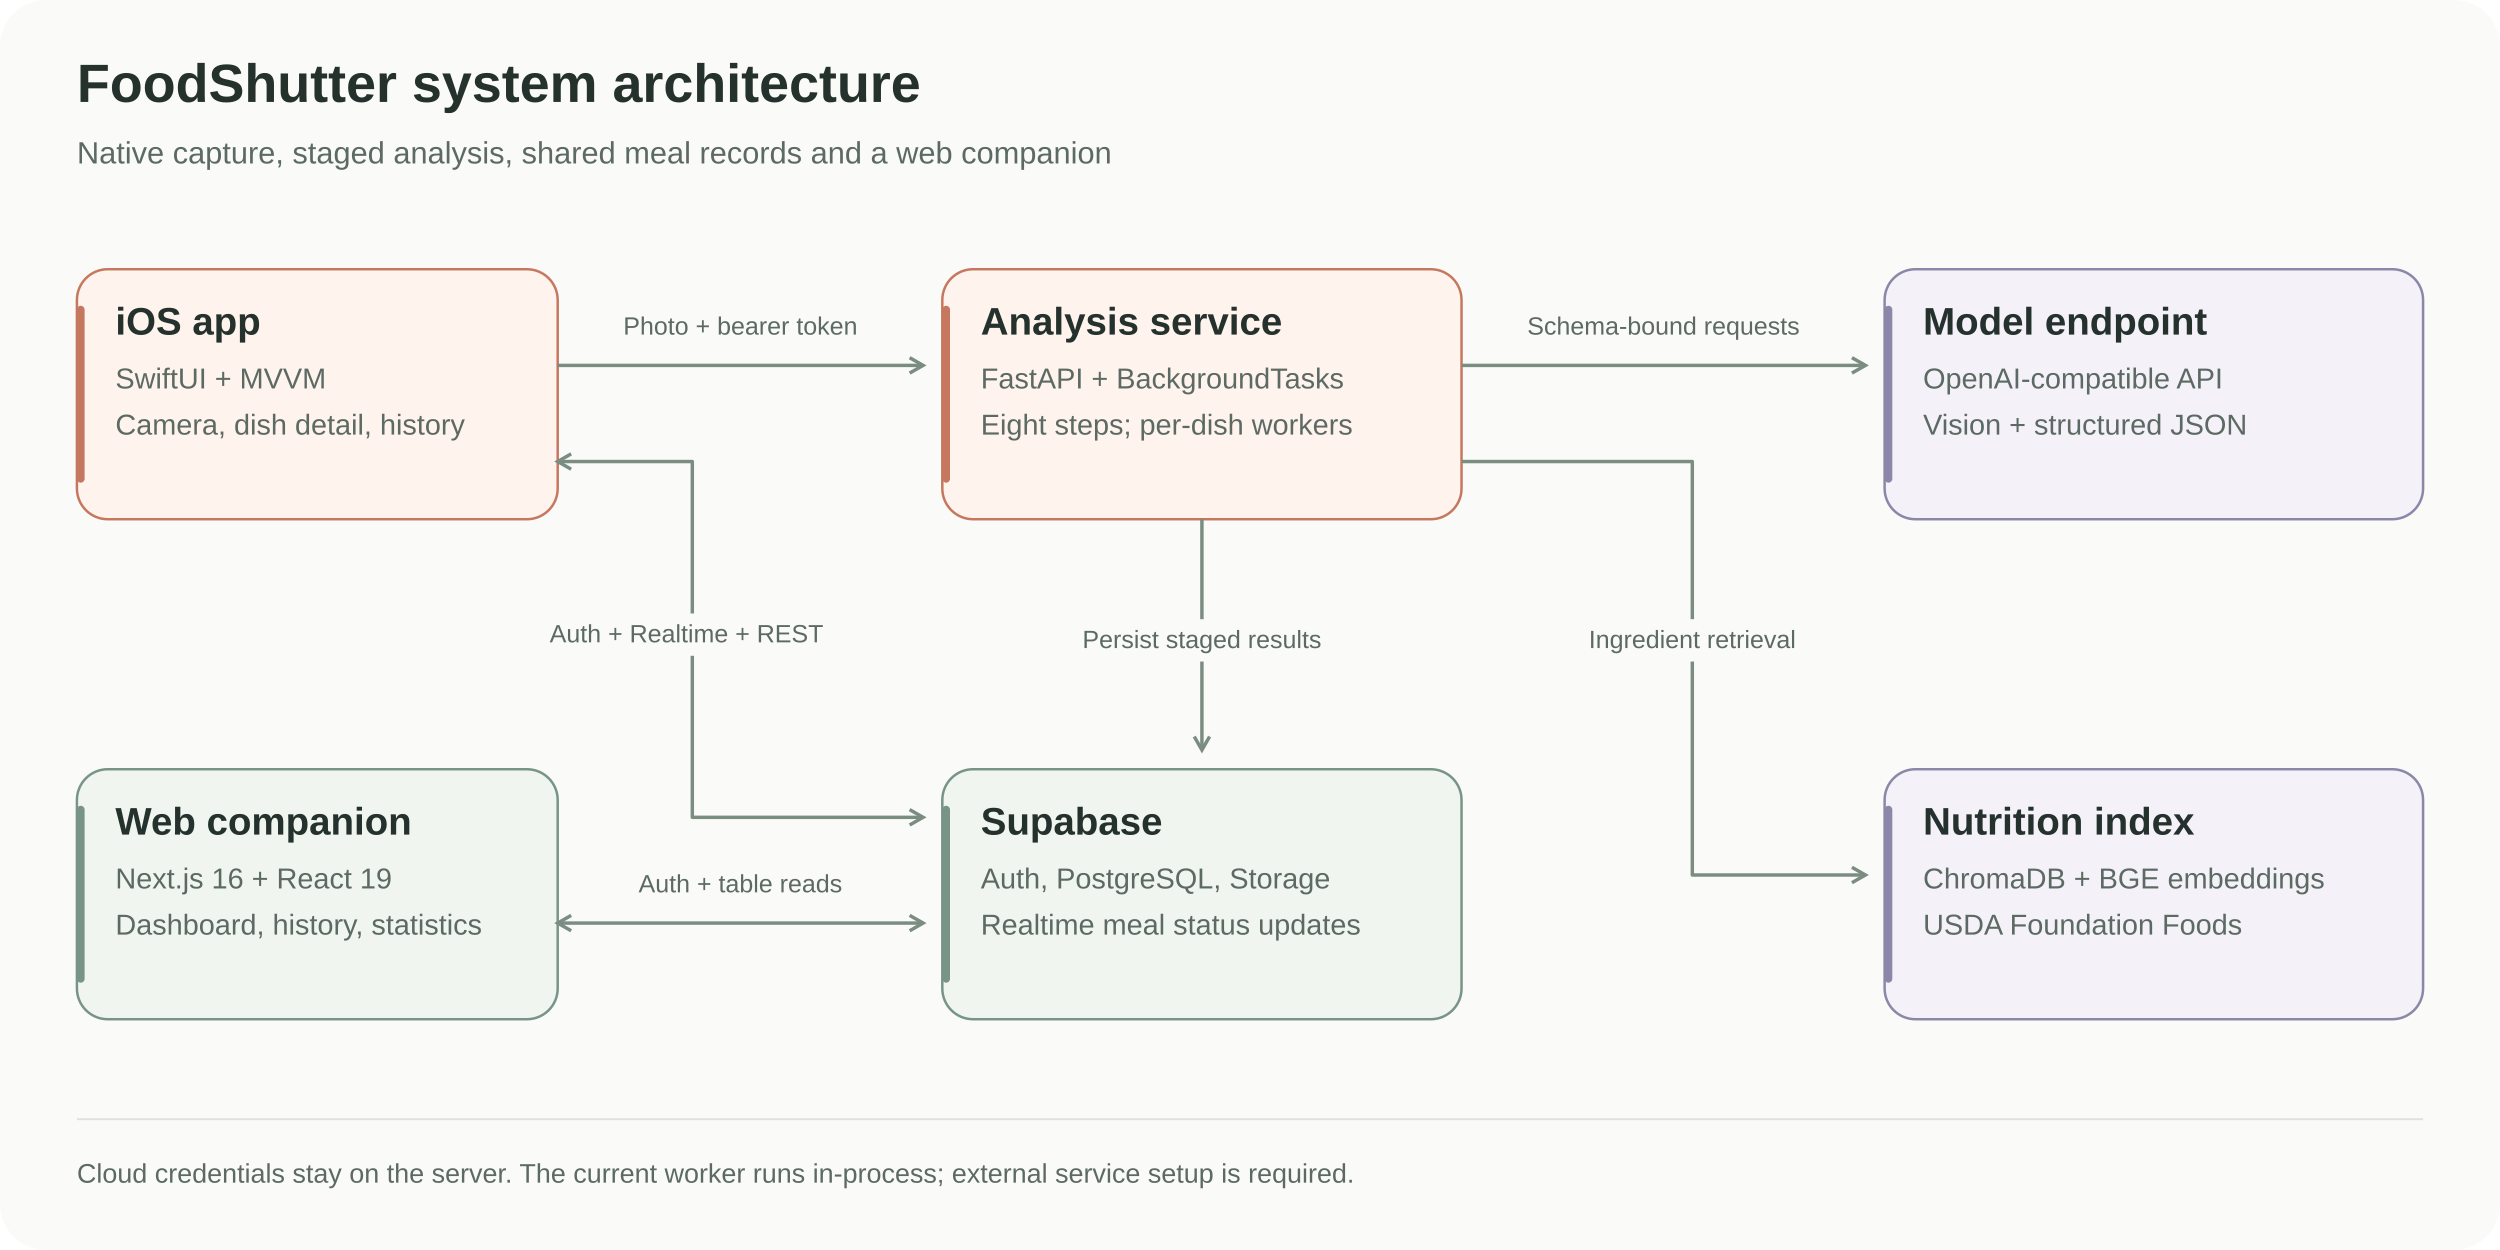
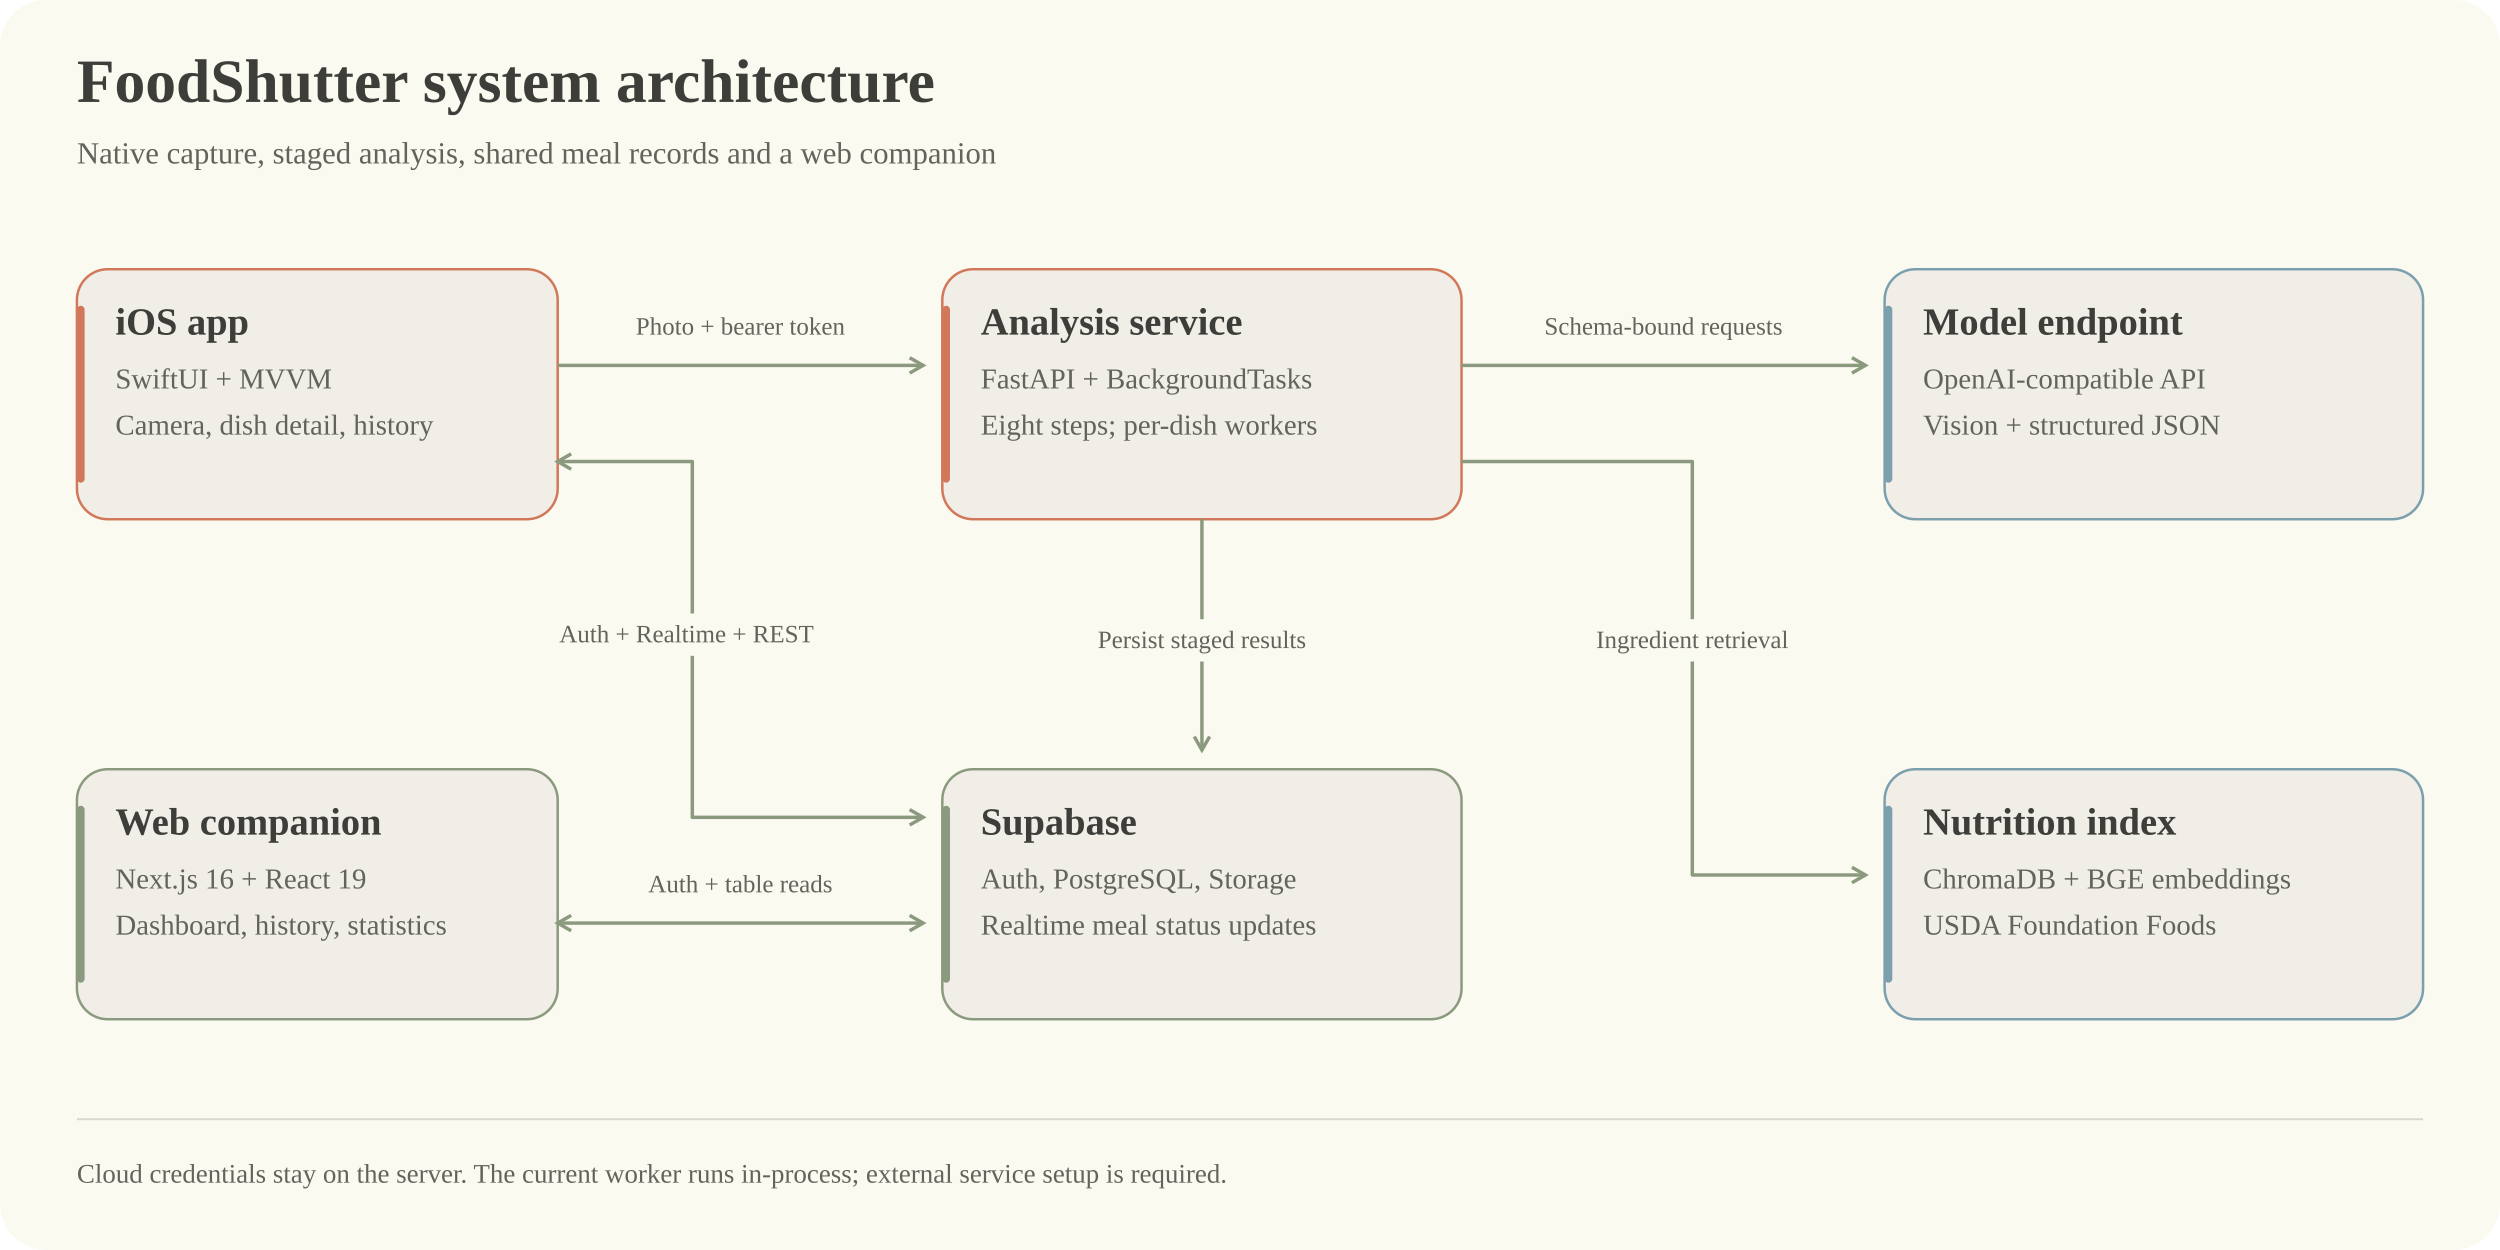
- <svg xmlns="http://www.w3.org/2000/svg" width="1300" height="650" viewBox="0 0 1300 650" content="&lt;mxGraphModel adaptiveColors=&quot;auto&quot; grid=&quot;1&quot; gridSize=&quot;10&quot; page=&quot;1&quot; pageWidth=&quot;1300&quot; pageHeight=&quot;650&quot; background=&quot;#fafbf8&quot;&gt;&lt;root&gt;&lt;mxCell id=&quot;0&quot; /&gt;&lt;mxCell id=&quot;1&quot; parent=&quot;0&quot; /&gt;&lt;mxCell id=&quot;ios&quot; value=&quot;&amp;lt;b&amp;gt;iOS app&amp;lt;/b&amp;gt;&amp;lt;br/&amp;gt;SwiftUI + MVVM&amp;lt;br/&amp;gt;Camera, dish detail, history&quot; parent=&quot;1&quot; vertex=&quot;1&quot; style=&quot;rounded=1;whiteSpace=wrap;html=1;fillColor=#fff4ed;strokeColor=#c5785f;fontColor=#24312d;fontSize=16;align=left;verticalAlign=middle;spacing=20;&quot;&gt;&lt;mxGeometry as=&quot;geometry&quot; x=&quot;40&quot; y=&quot;140&quot; width=&quot;250&quot; height=&quot;130&quot; /&gt;&lt;/mxCell&gt;&lt;mxCell id=&quot;web&quot; value=&quot;&amp;lt;b&amp;gt;Web companion&amp;lt;/b&amp;gt;&amp;lt;br/&amp;gt;Next.js 16 + React 19&amp;lt;br/&amp;gt;Dashboard, history, statistics&quot; parent=&quot;1&quot; vertex=&quot;1&quot; style=&quot;rounded=1;whiteSpace=wrap;html=1;fillColor=#f0f6ef;strokeColor=#789487;fontColor=#24312d;fontSize=16;align=left;verticalAlign=middle;spacing=20;&quot;&gt;&lt;mxGeometry as=&quot;geometry&quot; x=&quot;40&quot; y=&quot;400&quot; width=&quot;250&quot; height=&quot;130&quot; /&gt;&lt;/mxCell&gt;&lt;mxCell id=&quot;api&quot; value=&quot;&amp;lt;b&amp;gt;Analysis service&amp;lt;/b&amp;gt;&amp;lt;br/&amp;gt;FastAPI + BackgroundTasks&amp;lt;br/&amp;gt;Eight steps; per-dish workers&quot; parent=&quot;1&quot; vertex=&quot;1&quot; style=&quot;rounded=1;whiteSpace=wrap;html=1;fillColor=#fff4ed;strokeColor=#c5785f;fontColor=#24312d;fontSize=16;align=left;verticalAlign=middle;spacing=20;&quot;&gt;&lt;mxGeometry as=&quot;geometry&quot; x=&quot;490&quot; y=&quot;140&quot; width=&quot;270&quot; height=&quot;130&quot; /&gt;&lt;/mxCell&gt;&lt;mxCell id=&quot;supabase&quot; value=&quot;&amp;lt;b&amp;gt;Supabase&amp;lt;/b&amp;gt;&amp;lt;br/&amp;gt;Auth, PostgreSQL, Storage&amp;lt;br/&amp;gt;Realtime meal status updates&quot; parent=&quot;1&quot; vertex=&quot;1&quot; style=&quot;rounded=1;whiteSpace=wrap;html=1;fillColor=#f0f6ef;strokeColor=#789487;fontColor=#24312d;fontSize=16;align=left;verticalAlign=middle;spacing=20;&quot;&gt;&lt;mxGeometry as=&quot;geometry&quot; x=&quot;490&quot; y=&quot;400&quot; width=&quot;270&quot; height=&quot;130&quot; /&gt;&lt;/mxCell&gt;&lt;mxCell id=&quot;models&quot; value=&quot;&amp;lt;b&amp;gt;Model endpoint&amp;lt;/b&amp;gt;&amp;lt;br/&amp;gt;OpenAI-compatible API&amp;lt;br/&amp;gt;Vision + structured JSON&quot; parent=&quot;1&quot; vertex=&quot;1&quot; style=&quot;rounded=1;whiteSpace=wrap;html=1;fillColor=#f4f2f8;strokeColor=#8a87a8;fontColor=#24312d;fontSize=16;align=left;verticalAlign=middle;spacing=20;&quot;&gt;&lt;mxGeometry as=&quot;geometry&quot; x=&quot;980&quot; y=&quot;140&quot; width=&quot;280&quot; height=&quot;130&quot; /&gt;&lt;/mxCell&gt;&lt;mxCell id=&quot;index&quot; value=&quot;&amp;lt;b&amp;gt;Nutrition index&amp;lt;/b&amp;gt;&amp;lt;br/&amp;gt;ChromaDB + BGE embeddings&amp;lt;br/&amp;gt;USDA Foundation Foods&quot; parent=&quot;1&quot; vertex=&quot;1&quot; style=&quot;rounded=1;whiteSpace=wrap;html=1;fillColor=#f4f2f8;strokeColor=#8a87a8;fontColor=#24312d;fontSize=16;align=left;verticalAlign=middle;spacing=20;&quot;&gt;&lt;mxGeometry as=&quot;geometry&quot; x=&quot;980&quot; y=&quot;400&quot; width=&quot;280&quot; height=&quot;130&quot; /&gt;&lt;/mxCell&gt;&lt;mxCell id=&quot;e0&quot; value=&quot;Photo + bearer token&quot; parent=&quot;1&quot; edge=&quot;1&quot; source=&quot;ios&quot; target=&quot;api&quot; style=&quot;edgeStyle=orthogonalEdgeStyle;rounded=1;html=1;strokeColor=#7b8c81;fontColor=#5c6a63;fontSize=13;&quot;&gt;&lt;mxGeometry as=&quot;geometry&quot; relative=&quot;1&quot; /&gt;&lt;/mxCell&gt;&lt;mxCell id=&quot;e1&quot; value=&quot;Schema-bound requests&quot; parent=&quot;1&quot; edge=&quot;1&quot; source=&quot;api&quot; target=&quot;models&quot; style=&quot;edgeStyle=orthogonalEdgeStyle;rounded=1;html=1;strokeColor=#7b8c81;fontColor=#5c6a63;fontSize=13;&quot;&gt;&lt;mxGeometry as=&quot;geometry&quot; relative=&quot;1&quot; /&gt;&lt;/mxCell&gt;&lt;mxCell id=&quot;e2&quot; value=&quot;Persist staged results&quot; parent=&quot;1&quot; edge=&quot;1&quot; source=&quot;api&quot; target=&quot;supabase&quot; style=&quot;edgeStyle=orthogonalEdgeStyle;rounded=1;html=1;strokeColor=#7b8c81;fontColor=#5c6a63;fontSize=13;&quot;&gt;&lt;mxGeometry as=&quot;geometry&quot; relative=&quot;1&quot; /&gt;&lt;/mxCell&gt;&lt;mxCell id=&quot;e3&quot; value=&quot;Auth + Realtime + REST&quot; parent=&quot;1&quot; edge=&quot;1&quot; source=&quot;ios&quot; target=&quot;supabase&quot; style=&quot;edgeStyle=orthogonalEdgeStyle;rounded=1;html=1;strokeColor=#7b8c81;fontColor=#5c6a63;fontSize=13;startArrow=block;startFill=0;&quot;&gt;&lt;mxGeometry as=&quot;geometry&quot; relative=&quot;1&quot;&gt;&lt;Array as=&quot;points&quot;&gt;&lt;mxPoint x=&quot;360&quot; y=&quot;240&quot; /&gt;&lt;mxPoint x=&quot;360&quot; y=&quot;425&quot; /&gt;&lt;/Array&gt;&lt;/mxGeometry&gt;&lt;/mxCell&gt;&lt;mxCell id=&quot;e4&quot; value=&quot;Auth + table reads&quot; parent=&quot;1&quot; edge=&quot;1&quot; source=&quot;web&quot; target=&quot;supabase&quot; style=&quot;edgeStyle=orthogonalEdgeStyle;rounded=1;html=1;strokeColor=#7b8c81;fontColor=#5c6a63;fontSize=13;startArrow=block;startFill=0;&quot;&gt;&lt;mxGeometry as=&quot;geometry&quot; relative=&quot;1&quot; /&gt;&lt;/mxCell&gt;&lt;mxCell id=&quot;e5&quot; value=&quot;Ingredient retrieval&quot; parent=&quot;1&quot; edge=&quot;1&quot; source=&quot;api&quot; target=&quot;index&quot; style=&quot;edgeStyle=orthogonalEdgeStyle;rounded=1;html=1;strokeColor=#7b8c81;fontColor=#5c6a63;fontSize=13;&quot;&gt;&lt;mxGeometry as=&quot;geometry&quot; relative=&quot;1&quot;&gt;&lt;Array as=&quot;points&quot;&gt;&lt;mxPoint x=&quot;880&quot; y=&quot;240&quot; /&gt;&lt;mxPoint x=&quot;880&quot; y=&quot;455&quot; /&gt;&lt;/Array&gt;&lt;/mxGeometry&gt;&lt;/mxCell&gt;&lt;/root&gt;&lt;/mxGraphModel&gt;" role="img" aria-labelledby="title desc">
+ <svg xmlns="http://www.w3.org/2000/svg" width="1300" height="650" viewBox="0 0 1300 650" content="&lt;mxGraphModel adaptiveColors=&quot;auto&quot; grid=&quot;1&quot; gridSize=&quot;10&quot; page=&quot;1&quot; pageWidth=&quot;1300&quot; pageHeight=&quot;650&quot; background=&quot;#fafaf0&quot;&gt;&lt;root&gt;&lt;mxCell id=&quot;0&quot; /&gt;&lt;mxCell id=&quot;1&quot; parent=&quot;0&quot; /&gt;&lt;mxCell id=&quot;ios&quot; value=&quot;&amp;lt;b&amp;gt;iOS app&amp;lt;/b&amp;gt;&amp;lt;br/&amp;gt;SwiftUI + MVVM&amp;lt;br/&amp;gt;Camera, dish detail, history&quot; parent=&quot;1&quot; vertex=&quot;1&quot; style=&quot;rounded=1;whiteSpace=wrap;html=1;fillColor=#f0eee7;strokeColor=#d2785a;fontColor=#3d3d3a;fontSize=16;fontFamily=Georgia;align=left;verticalAlign=middle;spacing=20;&quot;&gt;&lt;mxGeometry as=&quot;geometry&quot; x=&quot;40&quot; y=&quot;140&quot; width=&quot;250&quot; height=&quot;130&quot; /&gt;&lt;/mxCell&gt;&lt;mxCell id=&quot;web&quot; value=&quot;&amp;lt;b&amp;gt;Web companion&amp;lt;/b&amp;gt;&amp;lt;br/&amp;gt;Next.js 16 + React 19&amp;lt;br/&amp;gt;Dashboard, history, statistics&quot; parent=&quot;1&quot; vertex=&quot;1&quot; style=&quot;rounded=1;whiteSpace=wrap;html=1;fillColor=#f0eee7;strokeColor=#8b9a7e;fontColor=#3d3d3a;fontSize=16;fontFamily=Georgia;align=left;verticalAlign=middle;spacing=20;&quot;&gt;&lt;mxGeometry as=&quot;geometry&quot; x=&quot;40&quot; y=&quot;400&quot; width=&quot;250&quot; height=&quot;130&quot; /&gt;&lt;/mxCell&gt;&lt;mxCell id=&quot;api&quot; value=&quot;&amp;lt;b&amp;gt;Analysis service&amp;lt;/b&amp;gt;&amp;lt;br/&amp;gt;FastAPI + BackgroundTasks&amp;lt;br/&amp;gt;Eight steps; per-dish workers&quot; parent=&quot;1&quot; vertex=&quot;1&quot; style=&quot;rounded=1;whiteSpace=wrap;html=1;fillColor=#f0eee7;strokeColor=#d2785a;fontColor=#3d3d3a;fontSize=16;fontFamily=Georgia;align=left;verticalAlign=middle;spacing=20;&quot;&gt;&lt;mxGeometry as=&quot;geometry&quot; x=&quot;490&quot; y=&quot;140&quot; width=&quot;270&quot; height=&quot;130&quot; /&gt;&lt;/mxCell&gt;&lt;mxCell id=&quot;supabase&quot; value=&quot;&amp;lt;b&amp;gt;Supabase&amp;lt;/b&amp;gt;&amp;lt;br/&amp;gt;Auth, PostgreSQL, Storage&amp;lt;br/&amp;gt;Realtime meal status updates&quot; parent=&quot;1&quot; vertex=&quot;1&quot; style=&quot;rounded=1;whiteSpace=wrap;html=1;fillColor=#f0eee7;strokeColor=#8b9a7e;fontColor=#3d3d3a;fontSize=16;fontFamily=Georgia;align=left;verticalAlign=middle;spacing=20;&quot;&gt;&lt;mxGeometry as=&quot;geometry&quot; x=&quot;490&quot; y=&quot;400&quot; width=&quot;270&quot; height=&quot;130&quot; /&gt;&lt;/mxCell&gt;&lt;mxCell id=&quot;models&quot; value=&quot;&amp;lt;b&amp;gt;Model endpoint&amp;lt;/b&amp;gt;&amp;lt;br/&amp;gt;OpenAI-compatible API&amp;lt;br/&amp;gt;Vision + structured JSON&quot; parent=&quot;1&quot; vertex=&quot;1&quot; style=&quot;rounded=1;whiteSpace=wrap;html=1;fillColor=#f0eee7;strokeColor=#7b9fad;fontColor=#3d3d3a;fontSize=16;fontFamily=Georgia;align=left;verticalAlign=middle;spacing=20;&quot;&gt;&lt;mxGeometry as=&quot;geometry&quot; x=&quot;980&quot; y=&quot;140&quot; width=&quot;280&quot; height=&quot;130&quot; /&gt;&lt;/mxCell&gt;&lt;mxCell id=&quot;index&quot; value=&quot;&amp;lt;b&amp;gt;Nutrition index&amp;lt;/b&amp;gt;&amp;lt;br/&amp;gt;ChromaDB + BGE embeddings&amp;lt;br/&amp;gt;USDA Foundation Foods&quot; parent=&quot;1&quot; vertex=&quot;1&quot; style=&quot;rounded=1;whiteSpace=wrap;html=1;fillColor=#f0eee7;strokeColor=#7b9fad;fontColor=#3d3d3a;fontSize=16;fontFamily=Georgia;align=left;verticalAlign=middle;spacing=20;&quot;&gt;&lt;mxGeometry as=&quot;geometry&quot; x=&quot;980&quot; y=&quot;400&quot; width=&quot;280&quot; height=&quot;130&quot; /&gt;&lt;/mxCell&gt;&lt;mxCell id=&quot;e0&quot; value=&quot;Photo + bearer token&quot; parent=&quot;1&quot; edge=&quot;1&quot; source=&quot;ios&quot; target=&quot;api&quot; style=&quot;edgeStyle=orthogonalEdgeStyle;rounded=1;html=1;strokeColor=#8b9a7e;fontColor=#63635e;fontSize=13;fontFamily=Georgia;&quot;&gt;&lt;mxGeometry as=&quot;geometry&quot; relative=&quot;1&quot; /&gt;&lt;/mxCell&gt;&lt;mxCell id=&quot;e1&quot; value=&quot;Schema-bound requests&quot; parent=&quot;1&quot; edge=&quot;1&quot; source=&quot;api&quot; target=&quot;models&quot; style=&quot;edgeStyle=orthogonalEdgeStyle;rounded=1;html=1;strokeColor=#8b9a7e;fontColor=#63635e;fontSize=13;fontFamily=Georgia;&quot;&gt;&lt;mxGeometry as=&quot;geometry&quot; relative=&quot;1&quot; /&gt;&lt;/mxCell&gt;&lt;mxCell id=&quot;e2&quot; value=&quot;Persist staged results&quot; parent=&quot;1&quot; edge=&quot;1&quot; source=&quot;api&quot; target=&quot;supabase&quot; style=&quot;edgeStyle=orthogonalEdgeStyle;rounded=1;html=1;strokeColor=#8b9a7e;fontColor=#63635e;fontSize=13;fontFamily=Georgia;&quot;&gt;&lt;mxGeometry as=&quot;geometry&quot; relative=&quot;1&quot; /&gt;&lt;/mxCell&gt;&lt;mxCell id=&quot;e3&quot; value=&quot;Auth + Realtime + REST&quot; parent=&quot;1&quot; edge=&quot;1&quot; source=&quot;ios&quot; target=&quot;supabase&quot; style=&quot;edgeStyle=orthogonalEdgeStyle;rounded=1;html=1;strokeColor=#8b9a7e;fontColor=#63635e;fontSize=13;fontFamily=Georgia;startArrow=block;startFill=0;&quot;&gt;&lt;mxGeometry as=&quot;geometry&quot; relative=&quot;1&quot;&gt;&lt;Array as=&quot;points&quot;&gt;&lt;mxPoint x=&quot;360&quot; y=&quot;240&quot; /&gt;&lt;mxPoint x=&quot;360&quot; y=&quot;425&quot; /&gt;&lt;/Array&gt;&lt;/mxGeometry&gt;&lt;/mxCell&gt;&lt;mxCell id=&quot;e4&quot; value=&quot;Auth + table reads&quot; parent=&quot;1&quot; edge=&quot;1&quot; source=&quot;web&quot; target=&quot;supabase&quot; style=&quot;edgeStyle=orthogonalEdgeStyle;rounded=1;html=1;strokeColor=#8b9a7e;fontColor=#63635e;fontSize=13;fontFamily=Georgia;startArrow=block;startFill=0;&quot;&gt;&lt;mxGeometry as=&quot;geometry&quot; relative=&quot;1&quot; /&gt;&lt;/mxCell&gt;&lt;mxCell id=&quot;e5&quot; value=&quot;Ingredient retrieval&quot; parent=&quot;1&quot; edge=&quot;1&quot; source=&quot;api&quot; target=&quot;index&quot; style=&quot;edgeStyle=orthogonalEdgeStyle;rounded=1;html=1;strokeColor=#8b9a7e;fontColor=#63635e;fontSize=13;fontFamily=Georgia;&quot;&gt;&lt;mxGeometry as=&quot;geometry&quot; relative=&quot;1&quot;&gt;&lt;Array as=&quot;points&quot;&gt;&lt;mxPoint x=&quot;880&quot; y=&quot;240&quot; /&gt;&lt;mxPoint x=&quot;880&quot; y=&quot;455&quot; /&gt;&lt;/Array&gt;&lt;/mxGeometry&gt;&lt;/mxCell&gt;&lt;/root&gt;&lt;/mxGraphModel&gt;" role="img" aria-labelledby="title desc">
+   <style>@media(prefers-reduced-motion:reduce){.motion{display:none}}</style>
  <defs>
    <marker id="arrow" markerWidth="10" markerHeight="10" refX="8" refY="5" orient="auto-start-reverse" markerUnits="userSpaceOnUse">
-       <path d="M1 1 L8 5 L1 9" fill="none" stroke="#7b8c81" stroke-width="1.8" />
+       <path d="M1 1 L8 5 L1 9" fill="none" stroke="#8b9a7e" stroke-width="1.8" />
    </marker>
  </defs>
-   <rect width="1300" height="650" rx="24" fill="#fafbf8" />
-   <g font-family="Arial, Helvetica, sans-serif">
-     <text x="40" y="53" font-size="28" font-weight="700" fill="#24312d">FoodShutter system architecture</text>
-     <text x="40" y="85" font-size="16" fill="#5c6a63">Native capture, staged analysis, shared meal records and a web companion</text>
-     <rect x="40" y="140" width="250" height="130" rx="16" fill="#fff4ed" stroke="#c5785f" stroke-width="1.3" />
-     <rect x="40" y="159" width="4" height="92" rx="2" fill="#c5785f" />
-     <text x="60" y="174" font-size="20" font-weight="700" fill="#24312d">iOS app</text>
-     <text x="60" y="202" font-size="15" fill="#5c6a63">SwiftUI + MVVM</text>
-     <text x="60" y="226" font-size="15" fill="#5c6a63">Camera, dish detail, history</text>
-     <rect x="40" y="400" width="250" height="130" rx="16" fill="#f0f6ef" stroke="#789487" stroke-width="1.3" />
-     <rect x="40" y="419" width="4" height="92" rx="2" fill="#789487" />
-     <text x="60" y="434" font-size="20" font-weight="700" fill="#24312d">Web companion</text>
-     <text x="60" y="462" font-size="15" fill="#5c6a63">Next.js 16 + React 19</text>
-     <text x="60" y="486" font-size="15" fill="#5c6a63">Dashboard, history, statistics</text>
-     <rect x="490" y="140" width="270" height="130" rx="16" fill="#fff4ed" stroke="#c5785f" stroke-width="1.3" />
-     <rect x="490" y="159" width="4" height="92" rx="2" fill="#c5785f" />
-     <text x="510" y="174" font-size="20" font-weight="700" fill="#24312d">Analysis service</text>
-     <text x="510" y="202" font-size="15" fill="#5c6a63">FastAPI + BackgroundTasks</text>
-     <text x="510" y="226" font-size="15" fill="#5c6a63">Eight steps; per-dish workers</text>
-     <rect x="490" y="400" width="270" height="130" rx="16" fill="#f0f6ef" stroke="#789487" stroke-width="1.3" />
-     <rect x="490" y="419" width="4" height="92" rx="2" fill="#789487" />
-     <text x="510" y="434" font-size="20" font-weight="700" fill="#24312d">Supabase</text>
-     <text x="510" y="462" font-size="15" fill="#5c6a63">Auth, PostgreSQL, Storage</text>
-     <text x="510" y="486" font-size="15" fill="#5c6a63">Realtime meal status updates</text>
-     <rect x="980" y="140" width="280" height="130" rx="16" fill="#f4f2f8" stroke="#8a87a8" stroke-width="1.3" />
-     <rect x="980" y="159" width="4" height="92" rx="2" fill="#8a87a8" />
-     <text x="1000" y="174" font-size="20" font-weight="700" fill="#24312d">Model endpoint</text>
-     <text x="1000" y="202" font-size="15" fill="#5c6a63">OpenAI-compatible API</text>
-     <text x="1000" y="226" font-size="15" fill="#5c6a63">Vision + structured JSON</text>
-     <rect x="980" y="400" width="280" height="130" rx="16" fill="#f4f2f8" stroke="#8a87a8" stroke-width="1.3" />
-     <rect x="980" y="419" width="4" height="92" rx="2" fill="#8a87a8" />
-     <text x="1000" y="434" font-size="20" font-weight="700" fill="#24312d">Nutrition index</text>
-     <text x="1000" y="462" font-size="15" fill="#5c6a63">ChromaDB + BGE embeddings</text>
-     <text x="1000" y="486" font-size="15" fill="#5c6a63">USDA Foundation Foods</text>
-     <polyline points="290,190 480,190" fill="none" stroke="#7b8c81" stroke-width="1.8" stroke-linejoin="round" marker-end="url(#arrow)" />
-     <rect x="304.0" y="159" width="162.0" height="22" rx="5" fill="#fafbf8" />
-     <text x="385" y="174" text-anchor="middle" font-size="13" fill="#5c6a63">Photo + bearer token</text>
-     <polyline points="760,190 970,190" fill="none" stroke="#7b8c81" stroke-width="1.8" stroke-linejoin="round" marker-end="url(#arrow)" />
-     <rect x="780.35" y="159" width="169.3" height="22" rx="5" fill="#fafbf8" />
-     <text x="865" y="174" text-anchor="middle" font-size="13" fill="#5c6a63">Schema-bound requests</text>
-     <polyline points="625,270 625,390" fill="none" stroke="#7b8c81" stroke-width="1.8" stroke-linejoin="round" marker-end="url(#arrow)" />
-     <rect x="536.7" y="322" width="176.6" height="22" rx="5" fill="#fafbf8" />
-     <text x="625" y="337" text-anchor="middle" font-size="13" fill="#5c6a63">Persist staged results</text>
-     <polyline points="290,240 360,240 360,425 480,425" fill="none" stroke="#7b8c81" stroke-width="1.8" stroke-linejoin="round" marker-end="url(#arrow)" marker-start="url(#arrow)" />
-     <rect x="268.7" y="319" width="176.6" height="22" rx="5" fill="#fafbf8" />
-     <text x="357" y="334" text-anchor="middle" font-size="13" fill="#5c6a63">Auth + Realtime + REST</text>
-     <polyline points="290,480 480,480" fill="none" stroke="#7b8c81" stroke-width="1.8" stroke-linejoin="round" marker-end="url(#arrow)" marker-start="url(#arrow)" />
-     <rect x="311.3" y="449" width="147.4" height="22" rx="5" fill="#fafbf8" />
-     <text x="385" y="464" text-anchor="middle" font-size="13" fill="#5c6a63">Auth + table reads</text>
-     <polyline points="760,240 880,240 880,455 970,455" fill="none" stroke="#7b8c81" stroke-width="1.8" stroke-linejoin="round" marker-end="url(#arrow)" />
-     <rect x="799.0" y="322" width="162.0" height="22" rx="5" fill="#fafbf8" />
-     <text x="880" y="337" text-anchor="middle" font-size="13" fill="#5c6a63">Ingredient retrieval</text>
-     <line x1="40" y1="582" x2="1260" y2="582" stroke="#dde3dc" />
-     <text x="40" y="615" font-size="14" fill="#5c6a63">Cloud credentials stay on the server. The current worker runs in-process; external service setup is required.</text>
+   <rect width="1300" height="650" rx="24" fill="#fafaf0" />
+   <g font-family="Georgia, Times New Roman, serif">
+     <text x="40" y="53" font-size="32" font-weight="700" fill="#3d3d3a">FoodShutter system architecture</text>
+     <text x="40" y="85" font-size="16" fill="#63635e">Native capture, staged analysis, shared meal records and a web companion</text>
+     <rect x="40" y="140" width="250" height="130" rx="16" fill="#f0eee7" stroke="#d2785a" stroke-width="1.3" />
+     <rect x="40" y="159" width="4" height="92" rx="2" fill="#d2785a" />
+     <text x="60" y="174" font-size="20" font-weight="700" fill="#3d3d3a">iOS app</text>
+     <text x="60" y="202" font-size="15" fill="#63635e">SwiftUI + MVVM</text>
+     <text x="60" y="226" font-size="15" fill="#63635e">Camera, dish detail, history</text>
+     <rect x="40" y="400" width="250" height="130" rx="16" fill="#f0eee7" stroke="#8b9a7e" stroke-width="1.3" />
+     <rect x="40" y="419" width="4" height="92" rx="2" fill="#8b9a7e" />
+     <text x="60" y="434" font-size="20" font-weight="700" fill="#3d3d3a">Web companion</text>
+     <text x="60" y="462" font-size="15" fill="#63635e">Next.js 16 + React 19</text>
+     <text x="60" y="486" font-size="15" fill="#63635e">Dashboard, history, statistics</text>
+     <rect x="490" y="140" width="270" height="130" rx="16" fill="#f0eee7" stroke="#d2785a" stroke-width="1.3" />
+     <rect x="490" y="159" width="4" height="92" rx="2" fill="#d2785a" />
+     <text x="510" y="174" font-size="20" font-weight="700" fill="#3d3d3a">Analysis service</text>
+     <text x="510" y="202" font-size="15" fill="#63635e">FastAPI + BackgroundTasks</text>
+     <text x="510" y="226" font-size="15" fill="#63635e">Eight steps; per-dish workers</text>
+     <rect x="490" y="400" width="270" height="130" rx="16" fill="#f0eee7" stroke="#8b9a7e" stroke-width="1.3" />
+     <rect x="490" y="419" width="4" height="92" rx="2" fill="#8b9a7e" />
+     <text x="510" y="434" font-size="20" font-weight="700" fill="#3d3d3a">Supabase</text>
+     <text x="510" y="462" font-size="15" fill="#63635e">Auth, PostgreSQL, Storage</text>
+     <text x="510" y="486" font-size="15" fill="#63635e">Realtime meal status updates</text>
+     <rect x="980" y="140" width="280" height="130" rx="16" fill="#f0eee7" stroke="#7b9fad" stroke-width="1.3" />
+     <rect x="980" y="159" width="4" height="92" rx="2" fill="#7b9fad" />
+     <text x="1000" y="174" font-size="20" font-weight="700" fill="#3d3d3a">Model endpoint</text>
+     <text x="1000" y="202" font-size="15" fill="#63635e">OpenAI-compatible API</text>
+     <text x="1000" y="226" font-size="15" fill="#63635e">Vision + structured JSON</text>
+     <rect x="980" y="400" width="280" height="130" rx="16" fill="#f0eee7" stroke="#7b9fad" stroke-width="1.3" />
+     <rect x="980" y="419" width="4" height="92" rx="2" fill="#7b9fad" />
+     <text x="1000" y="434" font-size="20" font-weight="700" fill="#3d3d3a">Nutrition index</text>
+     <text x="1000" y="462" font-size="15" fill="#63635e">ChromaDB + BGE embeddings</text>
+     <text x="1000" y="486" font-size="15" fill="#63635e">USDA Foundation Foods</text>
+     <polyline points="290,190 480,190" fill="none" stroke="#8b9a7e" stroke-width="1.8" stroke-linejoin="round" marker-end="url(#arrow)" />
+     <circle class="motion" r="3.5" fill="#d2785a" opacity="0">
+       <animate attributeName="opacity" values="0;0.8;0" dur="8s" begin="0.0s" repeatCount="indefinite" />
+       <animateMotion path="M290 190 L480 190" dur="8s" begin="0.0s" repeatCount="indefinite" />
+     </circle>
+     <rect x="304.0" y="159" width="162.0" height="22" rx="5" fill="#fafaf0" />
+     <text x="385" y="174" text-anchor="middle" font-size="13" fill="#63635e">Photo + bearer token</text>
+     <polyline points="760,190 970,190" fill="none" stroke="#8b9a7e" stroke-width="1.8" stroke-linejoin="round" marker-end="url(#arrow)" />
+     <circle class="motion" r="3.5" fill="#d2785a" opacity="0">
+       <animate attributeName="opacity" values="0;0.8;0" dur="8s" begin="0.8s" repeatCount="indefinite" />
+       <animateMotion path="M760 190 L970 190" dur="8s" begin="0.8s" repeatCount="indefinite" />
+     </circle>
+     <rect x="780.35" y="159" width="169.3" height="22" rx="5" fill="#fafaf0" />
+     <text x="865" y="174" text-anchor="middle" font-size="13" fill="#63635e">Schema-bound requests</text>
+     <polyline points="625,270 625,390" fill="none" stroke="#8b9a7e" stroke-width="1.8" stroke-linejoin="round" marker-end="url(#arrow)" />
+     <circle class="motion" r="3.5" fill="#d2785a" opacity="0">
+       <animate attributeName="opacity" values="0;0.8;0" dur="8s" begin="1.6s" repeatCount="indefinite" />
+       <animateMotion path="M625 270 L625 390" dur="8s" begin="1.6s" repeatCount="indefinite" />
+     </circle>
+     <rect x="536.7" y="322" width="176.6" height="22" rx="5" fill="#fafaf0" />
+     <text x="625" y="337" text-anchor="middle" font-size="13" fill="#63635e">Persist staged results</text>
+     <polyline points="290,240 360,240 360,425 480,425" fill="none" stroke="#8b9a7e" stroke-width="1.8" stroke-linejoin="round" marker-end="url(#arrow)" marker-start="url(#arrow)" />
+     <circle class="motion" r="3.5" fill="#d2785a" opacity="0">
+       <animate attributeName="opacity" values="0;0.8;0" dur="8s" begin="2.4s" repeatCount="indefinite" />
+       <animateMotion path="M290 240 L360 240 L360 425 L480 425" dur="8s" begin="2.4s" repeatCount="indefinite" />
+     </circle>
+     <rect x="268.7" y="319" width="176.6" height="22" rx="5" fill="#fafaf0" />
+     <text x="357" y="334" text-anchor="middle" font-size="13" fill="#63635e">Auth + Realtime + REST</text>
+     <polyline points="290,480 480,480" fill="none" stroke="#8b9a7e" stroke-width="1.8" stroke-linejoin="round" marker-end="url(#arrow)" marker-start="url(#arrow)" />
+     <circle class="motion" r="3.5" fill="#d2785a" opacity="0">
+       <animate attributeName="opacity" values="0;0.8;0" dur="8s" begin="3.2s" repeatCount="indefinite" />
+       <animateMotion path="M290 480 L480 480" dur="8s" begin="3.2s" repeatCount="indefinite" />
+     </circle>
+     <rect x="311.3" y="449" width="147.4" height="22" rx="5" fill="#fafaf0" />
+     <text x="385" y="464" text-anchor="middle" font-size="13" fill="#63635e">Auth + table reads</text>
+     <polyline points="760,240 880,240 880,455 970,455" fill="none" stroke="#8b9a7e" stroke-width="1.8" stroke-linejoin="round" marker-end="url(#arrow)" />
+     <circle class="motion" r="3.5" fill="#d2785a" opacity="0">
+       <animate attributeName="opacity" values="0;0.8;0" dur="8s" begin="4.0s" repeatCount="indefinite" />
+       <animateMotion path="M760 240 L880 240 L880 455 L970 455" dur="8s" begin="4.0s" repeatCount="indefinite" />
+     </circle>
+     <rect x="799.0" y="322" width="162.0" height="22" rx="5" fill="#fafaf0" />
+     <text x="880" y="337" text-anchor="middle" font-size="13" fill="#63635e">Ingredient retrieval</text>
+     <line x1="40" y1="582" x2="1260" y2="582" stroke="#d8d6cd" />
+     <text x="40" y="615" font-size="14" fill="#63635e">Cloud credentials stay on the server. The current worker runs in-process; external service setup is required.</text>
  </g>
</svg>
